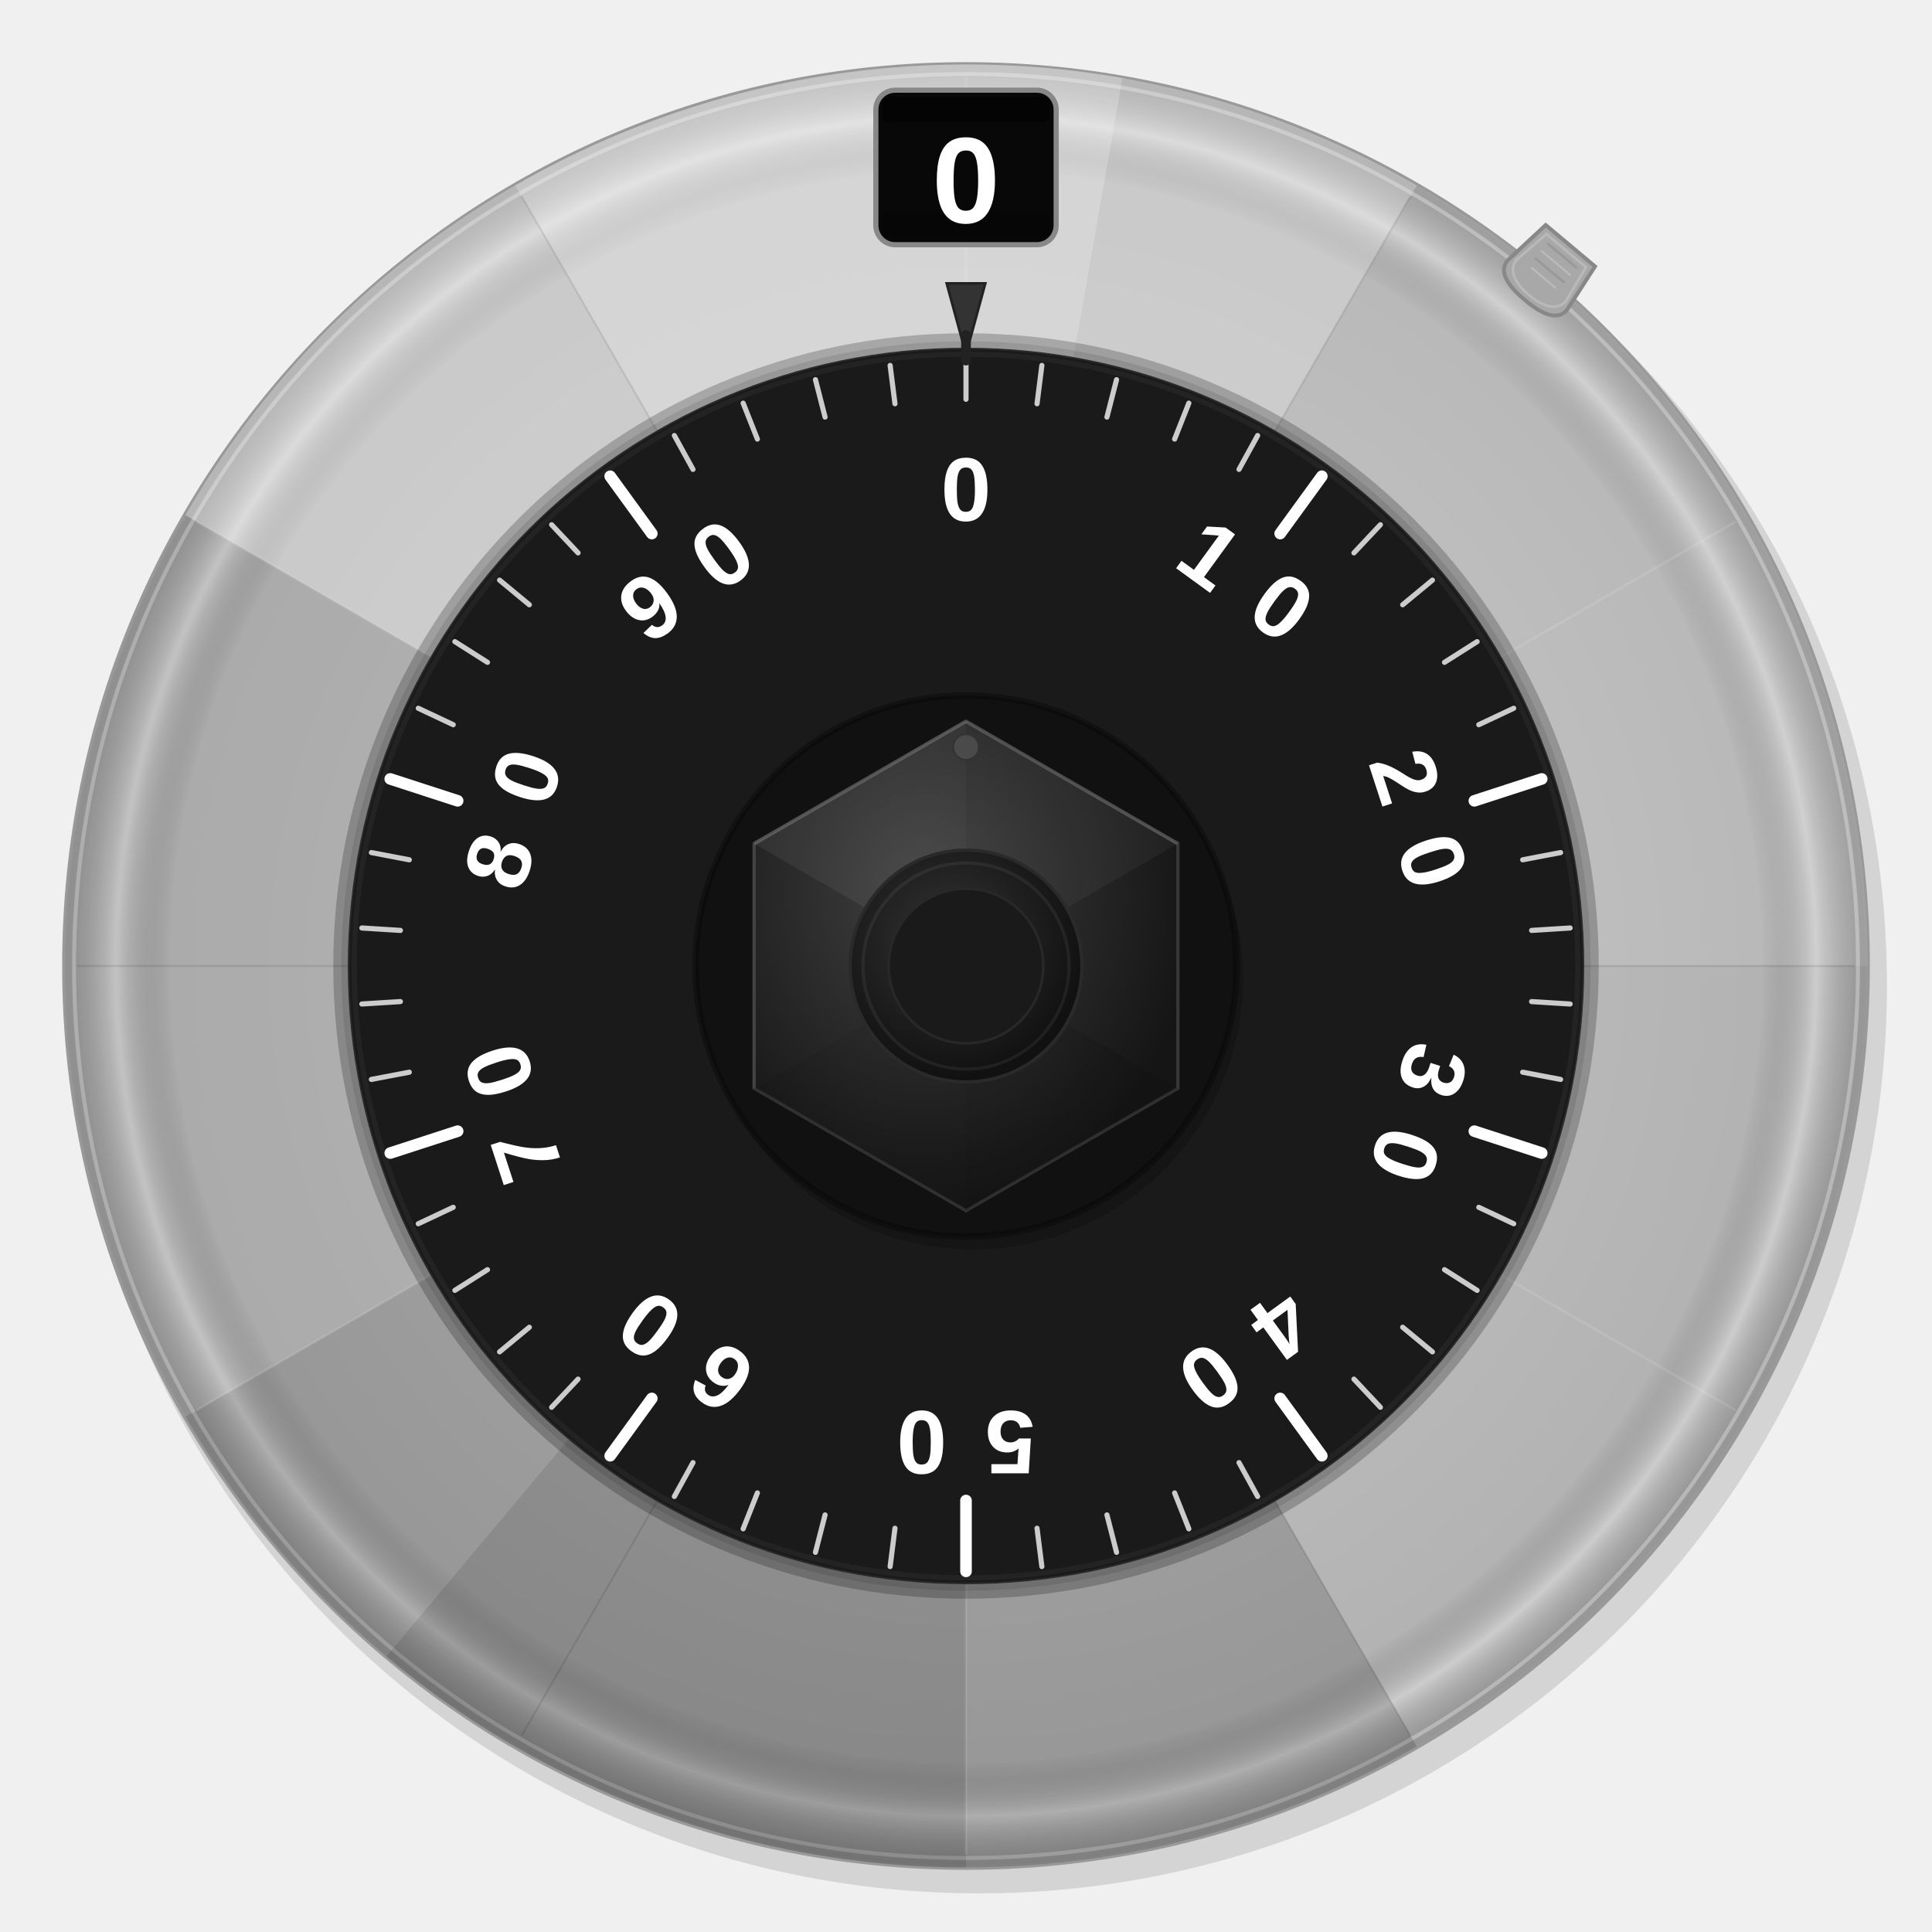
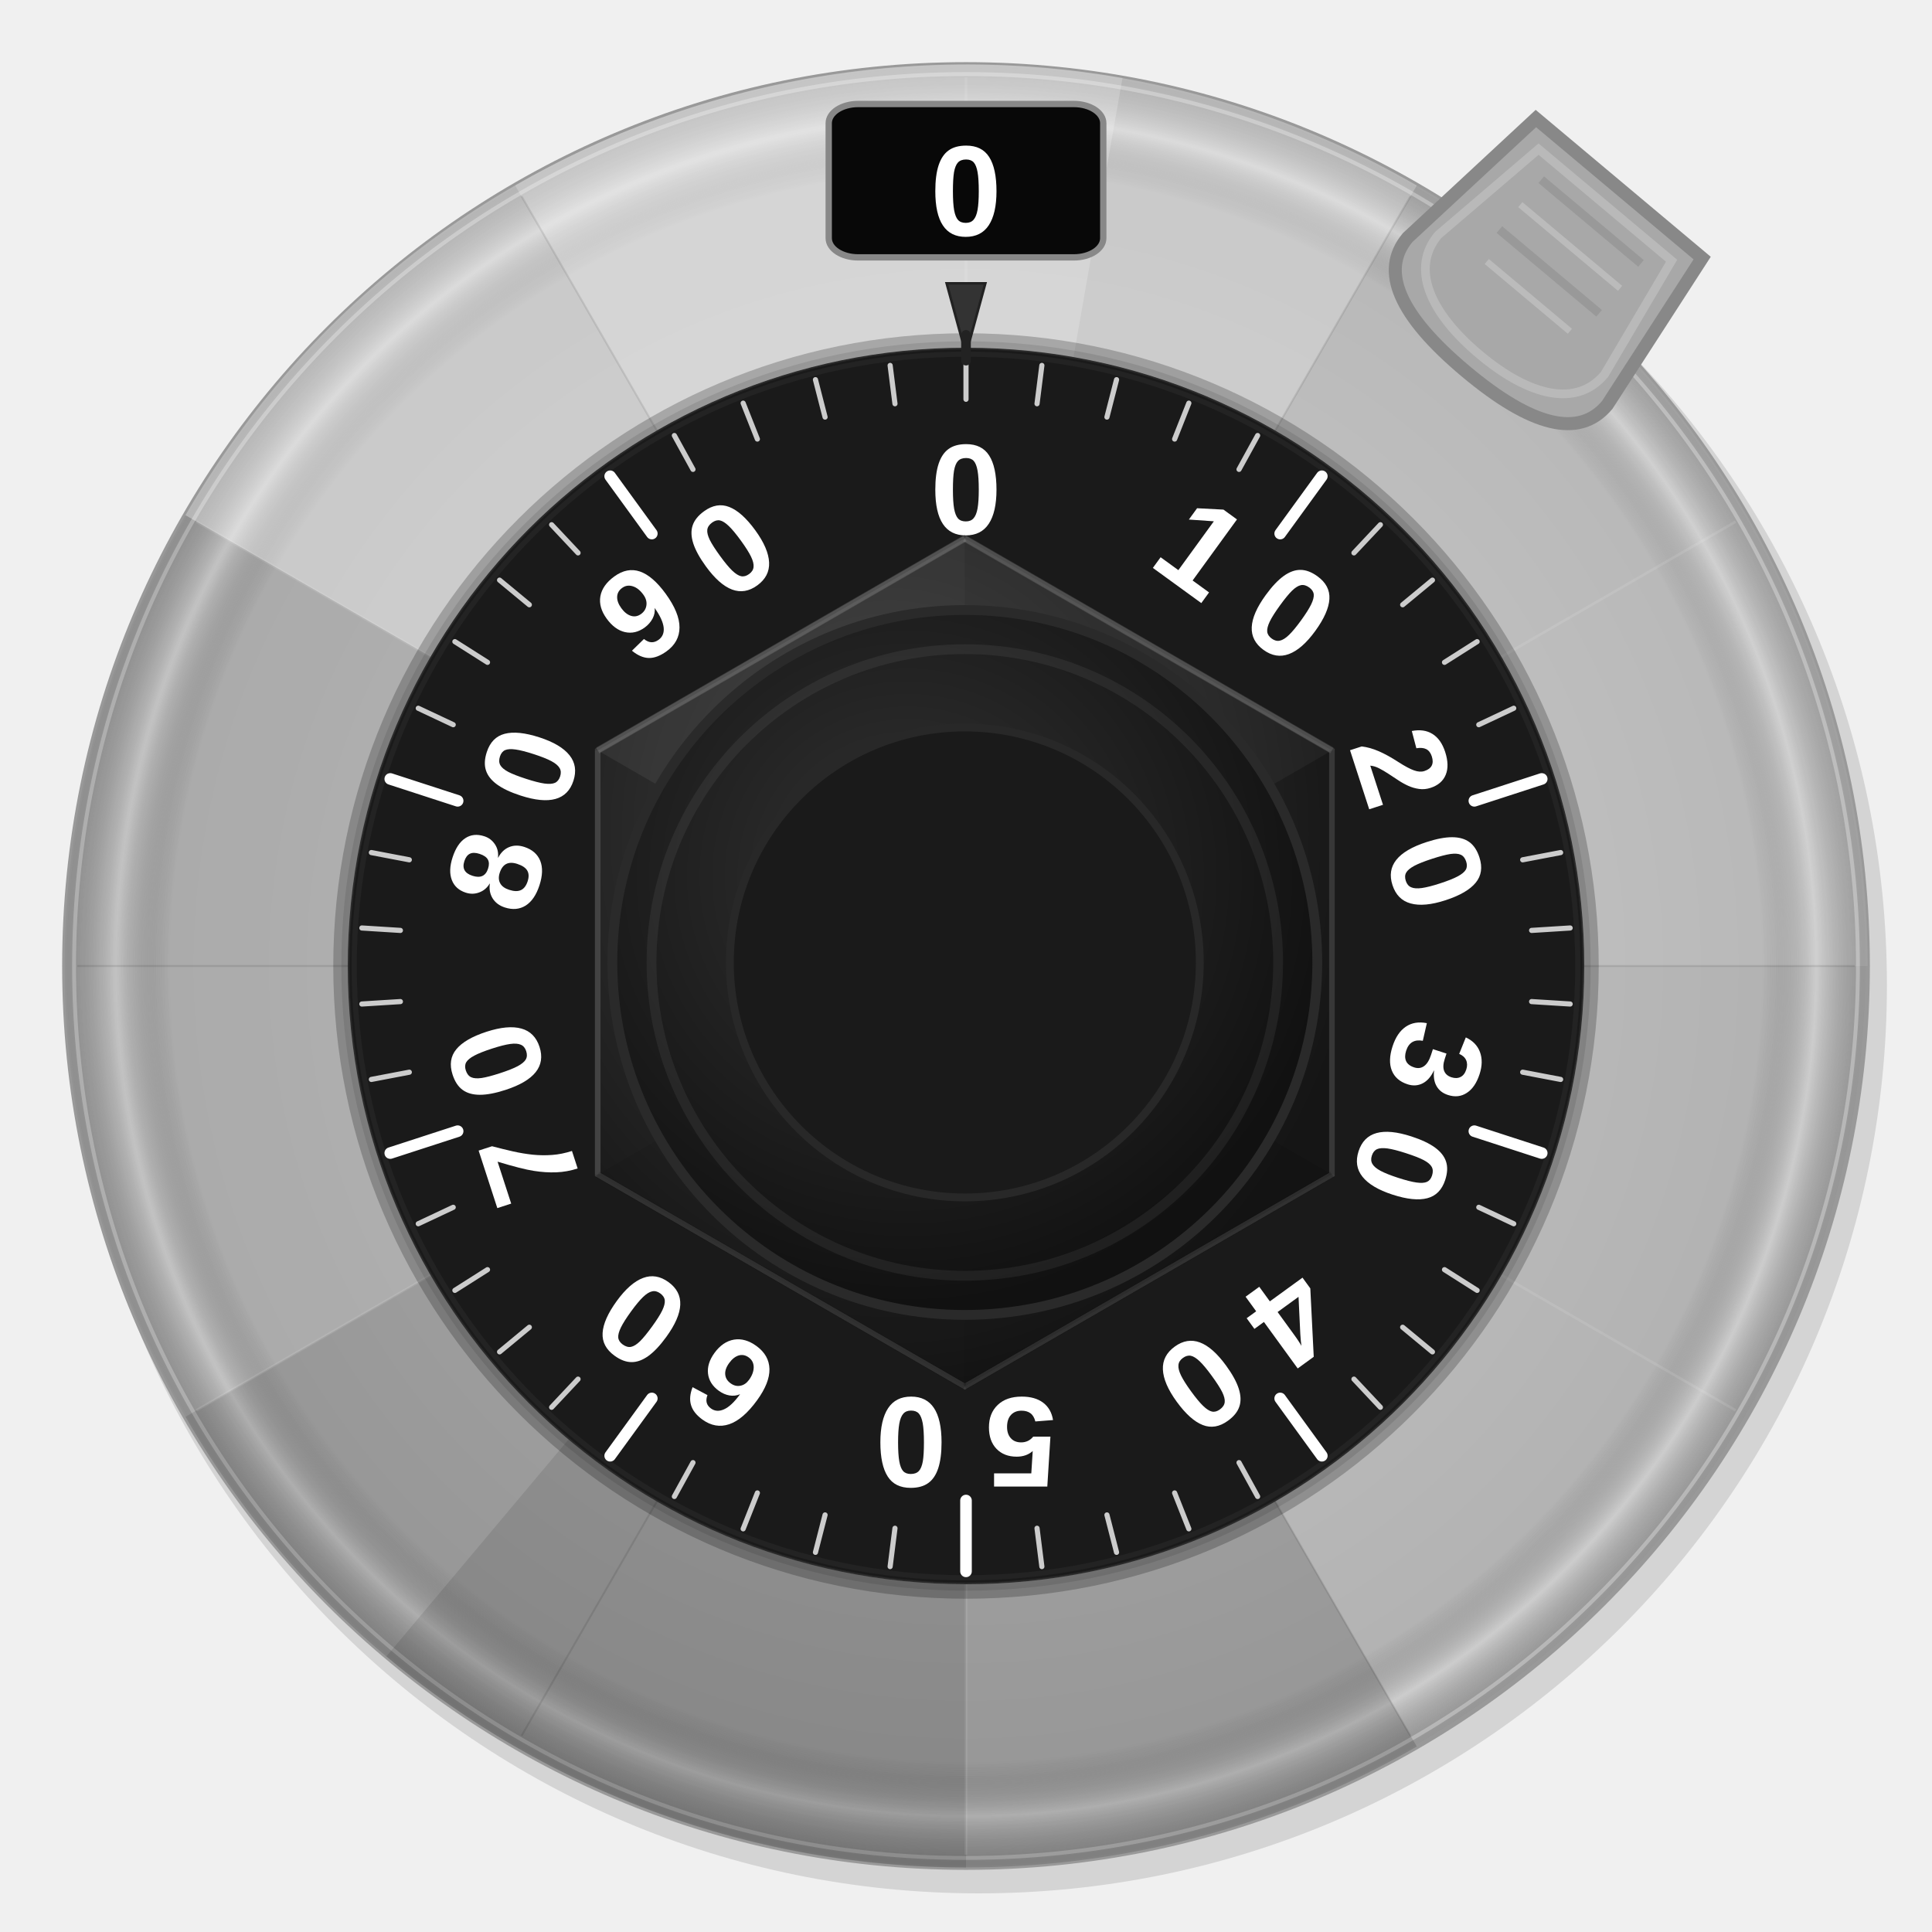
- <svg xmlns="http://www.w3.org/2000/svg" viewBox="0 0 300 300" width="300" height="300">
-   <defs>
+ <svg xmlns="http://www.w3.org/2000/svg" viewBox="0 0 300 300" width="300" height="300" version="1.1" id="svg138">
+   <defs id="defs25">
    <radialGradient id="vd-metal" cx="50%" cy="50%" r="50%">
-       <stop offset="0%" stop-color="#c8c8c8" />
-       <stop offset="100%" stop-color="#b0b0b0" />
+       <stop offset="0%" stop-color="#c8c8c8" id="stop1" />
+       <stop offset="100%" stop-color="#b0b0b0" id="stop2" />
    </radialGradient>
    <radialGradient id="vd-bevel" cx="50%" cy="50%" r="50%">
-       <stop offset="88%" stop-color="#000000" stop-opacity="0" />
-       <stop offset="94%" stop-color="rgb(255,255,255)" stop-opacity="0.35" />
-       <stop offset="100%" stop-color="rgb(0,0,0)" stop-opacity="0.15" />
+       <stop offset="88%" stop-color="#000000" stop-opacity="0" id="stop3" />
+       <stop offset="94%" stop-color="rgb(255,255,255)" stop-opacity="0.35" id="stop4" />
+       <stop offset="100%" stop-color="rgb(0,0,0)" stop-opacity="0.15" id="stop5" />
    </radialGradient>
    <linearGradient id="vd-coneSpec1" x1="0%" y1="0%" x2="100%" y2="100%">
-       <stop offset="0%" stop-color="rgb(255,255,255)" stop-opacity="0.55" />
-       <stop offset="12%" stop-color="rgb(255,255,255)" stop-opacity="0.35" />
-       <stop offset="30%" stop-color="rgb(255,255,255)" stop-opacity="0.12" />
-       <stop offset="48%" stop-color="#000000" stop-opacity="0" />
-       <stop offset="65%" stop-color="rgb(0,0,0)" stop-opacity="0.05" />
-       <stop offset="82%" stop-color="rgb(0,0,0)" stop-opacity="0.12" />
-       <stop offset="100%" stop-color="rgb(0,0,0)" stop-opacity="0.20" />
+       <stop offset="0%" stop-color="rgb(255,255,255)" stop-opacity="0.55" id="stop6" />
+       <stop offset="12%" stop-color="rgb(255,255,255)" stop-opacity="0.35" id="stop7" />
+       <stop offset="30%" stop-color="rgb(255,255,255)" stop-opacity="0.12" id="stop8" />
+       <stop offset="48%" stop-color="#000000" stop-opacity="0" id="stop9" />
+       <stop offset="65%" stop-color="rgb(0,0,0)" stop-opacity="0.05" id="stop10" />
+       <stop offset="82%" stop-color="rgb(0,0,0)" stop-opacity="0.12" id="stop11" />
+       <stop offset="100%" stop-color="rgb(0,0,0)" stop-opacity="0.20" id="stop12" />
    </linearGradient>
    <linearGradient id="vd-coneSpec2" x1="100%" y1="0%" x2="0%" y2="100%">
-       <stop offset="0%" stop-color="rgb(255,255,255)" stop-opacity="0.18" />
-       <stop offset="20%" stop-color="rgb(255,255,255)" stop-opacity="0.06" />
-       <stop offset="45%" stop-color="#000000" stop-opacity="0" />
-       <stop offset="70%" stop-color="rgb(0,0,0)" stop-opacity="0.04" />
-       <stop offset="100%" stop-color="rgb(0,0,0)" stop-opacity="0.10" />
+       <stop offset="0%" stop-color="rgb(255,255,255)" stop-opacity="0.18" id="stop13" />
+       <stop offset="20%" stop-color="rgb(255,255,255)" stop-opacity="0.06" id="stop14" />
+       <stop offset="45%" stop-color="#000000" stop-opacity="0" id="stop15" />
+       <stop offset="70%" stop-color="rgb(0,0,0)" stop-opacity="0.04" id="stop16" />
+       <stop offset="100%" stop-color="rgb(0,0,0)" stop-opacity="0.10" id="stop17" />
    </linearGradient>
    <radialGradient id="vd-coneInner" cx="50%" cy="50%" r="50%">
-       <stop offset="55%" stop-color="rgb(0,0,0)" stop-opacity="0.10" />
-       <stop offset="68%" stop-color="#000000" stop-opacity="0" />
-       <stop offset="100%" stop-color="#000000" stop-opacity="0" />
-     </radialGradient>
-     <radialGradient id="vd-knob" cx="40%" cy="35%" r="65%">
-       <stop offset="0%" stop-color="#404040" />
-       <stop offset="50%" stop-color="#2a2a2a" />
-       <stop offset="100%" stop-color="#151515" />
-     </radialGradient>
-     <radialGradient id="vd-cap" cx="42%" cy="38%" r="60%">
-       <stop offset="0%" stop-color="#333" />
-       <stop offset="100%" stop-color="#111" />
+       <stop offset="55%" stop-color="rgb(0,0,0)" stop-opacity="0.10" id="stop18" />
+       <stop offset="68%" stop-color="#000000" stop-opacity="0" id="stop19" />
+       <stop offset="100%" stop-color="#000000" stop-opacity="0" id="stop20" />
+     </radialGradient>
+     <radialGradient id="vd-knob" cx="154.082" cy="128.884" r="46.315" gradientTransform="scale(0.9304788,1.074715)" fx="154.082" fy="128.884" gradientUnits="userSpaceOnUse">
+       <stop offset="0%" stop-color="#404040" id="stop21" />
+       <stop offset="50%" stop-color="#2a2a2a" id="stop22" />
+       <stop offset="100%" stop-color="#151515" id="stop23" />
+     </radialGradient>
+     <radialGradient id="vd-cap" cx="147.08" cy="145.62" r="21.9" fx="147.08" fy="145.62" gradientUnits="userSpaceOnUse">
+       <stop offset="0%" stop-color="#333" id="stop24" />
+       <stop offset="100%" stop-color="#111" id="stop25" />
    </radialGradient>
    <mask id="vd-ringMask">
-       <rect width="300" height="300" fill="white" />
-       <circle cx="150" cy="150" r="96" fill="black" />
+       <rect width="300" height="300" fill="white" id="rect25" />
+       <circle cx="150" cy="150" r="96" fill="black" id="circle25" />
    </mask>
    <line id="vd-majTick" x1="150" y1="56" x2="150" y2="67" stroke="#ffffff" stroke-width="1.8" stroke-linecap="round" />
    <line id="vd-minTick" x1="150" y1="56" x2="150" y2="62" stroke="#cccccc" stroke-width="0.8" stroke-linecap="round" />
  </defs>
-   <g id="GyratoryBlackDisk">
-     <circle cx="150" cy="150" r="96" fill="#1a1a1a" />
-     <circle cx="150" cy="150" r="96" fill="none" stroke="#2a2a2a" stroke-width="0.5" />
-     <circle cx="150" cy="150" r="95" fill="none" stroke="rgb(255,255,255)" stroke-opacity="0.04" stroke-width="0.8" />
-     <use href="#vd-minTick" />
-     <use href="#vd-majTick" transform="rotate(36,150,150)" />
-     <use href="#vd-majTick" transform="rotate(72,150,150)" />
-     <use href="#vd-majTick" transform="rotate(108,150,150)" />
-     <use href="#vd-majTick" transform="rotate(144,150,150)" />
-     <use href="#vd-majTick" transform="rotate(180,150,150)" />
-     <use href="#vd-majTick" transform="rotate(216,150,150)" />
-     <use href="#vd-majTick" transform="rotate(252,150,150)" />
-     <use href="#vd-majTick" transform="rotate(288,150,150)" />
-     <use href="#vd-majTick" transform="rotate(324,150,150)" />
-     <use href="#vd-minTick" transform="rotate(7.2,150,150)" />
-     <use href="#vd-minTick" transform="rotate(14.4,150,150)" />
-     <use href="#vd-minTick" transform="rotate(21.6,150,150)" />
-     <use href="#vd-minTick" transform="rotate(28.8,150,150)" />
-     <use href="#vd-minTick" transform="rotate(43.2,150,150)" />
-     <use href="#vd-minTick" transform="rotate(50.4,150,150)" />
-     <use href="#vd-minTick" transform="rotate(57.6,150,150)" />
-     <use href="#vd-minTick" transform="rotate(64.8,150,150)" />
-     <use href="#vd-minTick" transform="rotate(79.2,150,150)" />
-     <use href="#vd-minTick" transform="rotate(86.4,150,150)" />
-     <use href="#vd-minTick" transform="rotate(93.6,150,150)" />
-     <use href="#vd-minTick" transform="rotate(100.8,150,150)" />
-     <use href="#vd-minTick" transform="rotate(115.2,150,150)" />
-     <use href="#vd-minTick" transform="rotate(122.4,150,150)" />
-     <use href="#vd-minTick" transform="rotate(129.6,150,150)" />
-     <use href="#vd-minTick" transform="rotate(136.8,150,150)" />
-     <use href="#vd-minTick" transform="rotate(151.2,150,150)" />
-     <use href="#vd-minTick" transform="rotate(158.4,150,150)" />
-     <use href="#vd-minTick" transform="rotate(165.6,150,150)" />
-     <use href="#vd-minTick" transform="rotate(172.8,150,150)" />
-     <use href="#vd-minTick" transform="rotate(187.2,150,150)" />
-     <use href="#vd-minTick" transform="rotate(194.4,150,150)" />
-     <use href="#vd-minTick" transform="rotate(201.6,150,150)" />
-     <use href="#vd-minTick" transform="rotate(208.8,150,150)" />
-     <use href="#vd-minTick" transform="rotate(223.2,150,150)" />
-     <use href="#vd-minTick" transform="rotate(230.4,150,150)" />
-     <use href="#vd-minTick" transform="rotate(237.6,150,150)" />
-     <use href="#vd-minTick" transform="rotate(244.8,150,150)" />
-     <use href="#vd-minTick" transform="rotate(259.2,150,150)" />
-     <use href="#vd-minTick" transform="rotate(266.4,150,150)" />
-     <use href="#vd-minTick" transform="rotate(273.6,150,150)" />
-     <use href="#vd-minTick" transform="rotate(280.8,150,150)" />
-     <use href="#vd-minTick" transform="rotate(295.2,150,150)" />
-     <use href="#vd-minTick" transform="rotate(302.4,150,150)" />
-     <use href="#vd-minTick" transform="rotate(309.6,150,150)" />
-     <use href="#vd-minTick" transform="rotate(316.8,150,150)" />
-     <use href="#vd-minTick" transform="rotate(331.2,150,150)" />
-     <use href="#vd-minTick" transform="rotate(338.4,150,150)" />
-     <use href="#vd-minTick" transform="rotate(345.6,150,150)" />
-     <use href="#vd-minTick" transform="rotate(352.8,150,150)" />
-     <g font-family="'DIN Bold','Futura Bold','Futura','Univers 55','Helvetica Neue',Arial,sans-serif" font-weight="bold" font-size="14" fill="#ffffff" dominant-baseline="central">
-       <text x="150" y="76" text-anchor="middle">0</text>
-       <g transform="rotate(36,150,150)">
-         <text x="147" y="76" text-anchor="end">1</text>
-         <text x="153" y="76" text-anchor="start">0</text>
-       </g>
-       <g transform="rotate(72,150,150)">
-         <text x="147" y="76" text-anchor="end">2</text>
-         <text x="153" y="76" text-anchor="start">0</text>
-       </g>
-       <g transform="rotate(108,150,150)">
-         <text x="147" y="76" text-anchor="end">3</text>
-         <text x="153" y="76" text-anchor="start">0</text>
-       </g>
-       <g transform="rotate(144,150,150)">
-         <text x="147" y="76" text-anchor="end">4</text>
-         <text x="153" y="76" text-anchor="start">0</text>
-       </g>
-       <g transform="rotate(180,150,150)">
-         <text x="147" y="76" text-anchor="end">5</text>
-         <text x="153" y="76" text-anchor="start">0</text>
-       </g>
-       <g transform="rotate(216,150,150)">
-         <text x="147" y="76" text-anchor="end">6</text>
-         <text x="153" y="76" text-anchor="start">0</text>
-       </g>
-       <g transform="rotate(252,150,150)">
-         <text x="147" y="76" text-anchor="end">7</text>
-         <text x="153" y="76" text-anchor="start">0</text>
-       </g>
-       <g transform="rotate(288,150,150)">
-         <text x="147" y="76" text-anchor="end">8</text>
-         <text x="153" y="76" text-anchor="start">0</text>
-       </g>
-       <g transform="rotate(324,150,150)">
-         <text x="147" y="76" text-anchor="end">9</text>
-         <text x="153" y="76" text-anchor="start">0</text>
-       </g>
-     </g>
-   </g>
-   <g id="FixedSilverOuterDisk">
-     <g mask="url(#vd-ringMask)">
-       <circle cx="152" cy="153" r="141" fill="rgb(0,0,0)" fill-opacity="0.12" />
-       <circle cx="150" cy="150" r="140" fill="url(#vd-metal)" />
-       <circle cx="150" cy="150" r="140" fill="url(#vd-bevel)" />
-       <circle cx="150" cy="150" r="140" fill="none" stroke="#999" stroke-width="0.7" />
-       <circle cx="150" cy="150" r="138.5" fill="none" stroke="rgb(255,255,255)" stroke-opacity="0.3" stroke-width="0.6" />
-       <path d="M 66.9,102 L 28.8,80 A 140,140 0 0,1 220,28.8 L 198,66.9 A 96,96 0 0,0 66.9,102 Z" fill="rgb(255,255,255)" fill-opacity="0.30" />
-       <path d="M 102,66.9 L 80,28.8 A 140,140 0 0,1 174.3,12.1 L 166.7,55.4 A 96,96 0 0,0 102,66.9 Z" fill="rgb(255,255,255)" fill-opacity="0.20" />
-       <path d="M 198,66.9 L 220,28.8 A 140,140 0 0,1 290,150 L 246,150 A 96,96 0 0,0 198,66.9 Z" fill="rgb(255,255,255)" fill-opacity="0.08" />
-       <path d="M 198,233.1 L 220,271.2 A 140,140 0 0,1 28.8,220 L 66.9,198 A 96,96 0 0,0 198,233.1 Z" fill="rgb(0,0,0)" fill-opacity="0.15" />
-       <path d="M 150,246 L 150,290 A 140,140 0 0,1 60.0,257.2 L 88.3,223.5 A 96,96 0 0,0 150,246 Z" fill="rgb(0,0,0)" fill-opacity="0.10" />
-       <path d="M 66.9,198 L 28.8,220 A 140,140 0 0,1 28.8,80 L 66.9,102 A 96,96 0 0,0 66.9,198 Z" fill="rgb(0,0,0)" fill-opacity="0.05" />
-       <g stroke-linecap="butt" opacity="0.10">
-         <line x1="150" y1="12" x2="150" y2="96" transform="rotate(0,150,150)" stroke="#fff" stroke-width="0.4" />
-         <line x1="150" y1="12" x2="150" y2="96" transform="rotate(30,150,150)" stroke="#000" stroke-width="0.3" />
-         <line x1="150" y1="12" x2="150" y2="96" transform="rotate(60,150,150)" stroke="#fff" stroke-width="0.4" />
-         <line x1="150" y1="12" x2="150" y2="96" transform="rotate(90,150,150)" stroke="#000" stroke-width="0.3" />
-         <line x1="150" y1="12" x2="150" y2="96" transform="rotate(120,150,150)" stroke="#fff" stroke-width="0.4" />
-         <line x1="150" y1="12" x2="150" y2="96" transform="rotate(150,150,150)" stroke="#000" stroke-width="0.3" />
-         <line x1="150" y1="12" x2="150" y2="96" transform="rotate(180,150,150)" stroke="#fff" stroke-width="0.4" />
-         <line x1="150" y1="12" x2="150" y2="96" transform="rotate(210,150,150)" stroke="#000" stroke-width="0.3" />
-         <line x1="150" y1="12" x2="150" y2="96" transform="rotate(240,150,150)" stroke="#fff" stroke-width="0.4" />
-         <line x1="150" y1="12" x2="150" y2="96" transform="rotate(270,150,150)" stroke="#000" stroke-width="0.3" />
-         <line x1="150" y1="12" x2="150" y2="96" transform="rotate(300,150,150)" stroke="#fff" stroke-width="0.4" />
-         <line x1="150" y1="12" x2="150" y2="96" transform="rotate(330,150,150)" stroke="#000" stroke-width="0.3" />
-       </g>
-       <circle cx="150" cy="150" r="140" fill="url(#vd-coneInner)" />
-       <circle cx="150" cy="150" r="97" fill="none" stroke="rgb(0,0,0)" stroke-opacity="0.22" stroke-width="2.5" />
-       <circle cx="150" cy="150" r="96.5" fill="none" stroke="rgb(0,0,0)" stroke-opacity="0.10" stroke-width="1" />
-     </g>
-     <rect x="136" y="14" width="28" height="24" rx="3" ry="3" fill="#080808" stroke="#888" stroke-width="0.8" />
-     <rect x="137" y="15" width="26" height="4" rx="1" fill="rgb(0,0,0)" fill-opacity="0.5" />
-     <rect x="137" y="33" width="26" height="4" rx="1" fill="rgb(0,0,0)" fill-opacity="0.3" />
-     <text id="counterDigit" x="150" y="28" text-anchor="middle" dominant-baseline="central" font-family="'DIN Bold','Futura Bold','Futura','Helvetica Neue',Arial,sans-serif" font-size="19" font-weight="bold" fill="#ffffff">0</text>
-     <polygon points="150,55 147,44 153,44" fill="#333" stroke="#222" stroke-width="0.4" />
-     <line x1="150" y1="52" x2="150" y2="56" stroke="#222" stroke-width="1.5" stroke-linecap="round" />
-   </g>
-   <g id="ClickableBrakeLever">
-     <g transform="rotate(40,150,150)">
-       <path d="M145,4 L155,4 L156,12 C156,14 154,15 150,15 C146,15 144,14 144,12 Z" fill="#a8a8a8" stroke="#888" stroke-width="0.6" />
-       <path d="M146,5 L154,5 L155,11 C155,13 153,14 150,14 C147,14 145,13 145,11 Z" fill="none" stroke="rgb(255,255,255)" stroke-opacity="0.2" stroke-width="0.4" />
-       <line x1="147" y1="6" x2="153" y2="6" stroke="#999" stroke-width="0.4" />
-       <line x1="147" y1="7.5" x2="153" y2="7.5" stroke="#bbb" stroke-width="0.3" />
-       <line x1="147" y1="9" x2="153" y2="9" stroke="#999" stroke-width="0.4" />
-       <line x1="147.5" y1="10.5" x2="152.5" y2="10.5" stroke="#bbb" stroke-width="0.3" />
-     </g>
-   </g>
-   <g id="CentralHexKnob">
-     <circle cx="151" cy="152" r="42" fill="rgb(0,0,0)" fill-opacity="0.2" />
-     <circle cx="150" cy="150" r="42" fill="#111" />
-     <circle cx="150" cy="150" r="42" fill="none" stroke="rgb(0,0,0)" stroke-opacity="0.3" stroke-width="1" />
-     <polygon points="150,112 182.9,131 182.9,169 150,188 117.1,169 117.1,131" fill="url(#vd-knob)" stroke="#3a3a3a" stroke-width="0.5" />
-     <polygon points="150,112 117.1,131 150,150" fill="rgb(255,255,255)" fill-opacity="0.06" />
-     <polygon points="150,112 182.9,131 150,150" fill="rgb(255,255,255)" fill-opacity="0.04" />
-     <polygon points="117.1,169 150,188 150,150" fill="rgb(0,0,0)" fill-opacity="0.06" />
-     <polygon points="182.9,169 150,188 150,150" fill="rgb(0,0,0)" fill-opacity="0.1" />
-     <line x1="117.1" y1="131" x2="150" y2="112" stroke="rgb(255,255,255)" stroke-opacity="0.12" stroke-width="0.6" />
-     <line x1="150" y1="112" x2="182.9" y2="131" stroke="rgb(255,255,255)" stroke-opacity="0.1" stroke-width="0.6" />
-     <line x1="182.9" y1="169" x2="150" y2="188" stroke="rgb(0,0,0)" stroke-opacity="0.15" stroke-width="0.6" />
-     <line x1="150" y1="188" x2="117.1" y2="169" stroke="rgb(0,0,0)" stroke-opacity="0.15" stroke-width="0.6" />
-     <line x1="182.9" y1="131" x2="182.9" y2="169" stroke="rgb(0,0,0)" stroke-opacity="0.05" stroke-width="0.5" />
-     <line x1="117.1" y1="131" x2="117.1" y2="169" stroke="rgb(255,255,255)" stroke-opacity="0.05" stroke-width="0.5" />
-     <circle cx="150" cy="150" r="18" fill="url(#vd-cap)" stroke="#2a2a2a" stroke-width="0.5" />
-     <circle cx="150" cy="150" r="16" fill="none" stroke="rgb(255,255,255)" stroke-opacity="0.06" stroke-width="0.5" />
-     <circle cx="150" cy="150" r="12" fill="#1a1a1a" stroke="#282828" stroke-width="0.4" />
-     <circle cx="150" cy="116" r="2" fill="#4a4a4a" stroke="#333" stroke-width="0.3" />
+   <g id="GyratoryBlackDisk" style="display:inline">
+     <circle cx="150" cy="150" r="96" fill="#1a1a1a" id="circle26" />
+     <circle cx="150" cy="150" r="96" fill="none" stroke="#2a2a2a" stroke-width="0.5" id="circle27" />
+     <circle cx="150" cy="150" r="95" fill="none" stroke="#ffffff" stroke-opacity="0.04" stroke-width="0.8" id="circle28" />
+     <use href="#vd-minTick" id="use28" />
+     <use href="#vd-majTick" transform="rotate(36,150,150)" id="use29" />
+     <use href="#vd-majTick" transform="rotate(72,150,150)" id="use30" />
+     <use href="#vd-majTick" transform="rotate(108,150,150)" id="use31" />
+     <use href="#vd-majTick" transform="rotate(144,150,150)" id="use32" />
+     <use href="#vd-majTick" transform="rotate(180,150,150)" id="use33" />
+     <use href="#vd-majTick" transform="rotate(-144,150,150)" id="use34" />
+     <use href="#vd-majTick" transform="rotate(-108,150,150)" id="use35" />
+     <use href="#vd-majTick" transform="rotate(-72,150,150)" id="use36" />
+     <use href="#vd-majTick" transform="rotate(-36,150,150)" id="use37" />
+     <use href="#vd-minTick" transform="rotate(7.2,150,150)" id="use38" />
+     <use href="#vd-minTick" transform="rotate(14.4,150,150)" id="use39" />
+     <use href="#vd-minTick" transform="rotate(21.6,150,150)" id="use40" />
+     <use href="#vd-minTick" transform="rotate(28.8,150,150)" id="use41" />
+     <use href="#vd-minTick" transform="rotate(43.2,150,150)" id="use42" />
+     <use href="#vd-minTick" transform="rotate(50.4,150,150)" id="use43" />
+     <use href="#vd-minTick" transform="rotate(57.6,150,150)" id="use44" />
+     <use href="#vd-minTick" transform="rotate(64.8,150,150)" id="use45" />
+     <use href="#vd-minTick" transform="rotate(79.2,150,150)" id="use46" />
+     <use href="#vd-minTick" transform="rotate(86.4,150,150)" id="use47" />
+     <use href="#vd-minTick" transform="rotate(93.6,150,150)" id="use48" />
+     <use href="#vd-minTick" transform="rotate(100.8,150,150)" id="use49" />
+     <use href="#vd-minTick" transform="rotate(115.2,150,150)" id="use50" />
+     <use href="#vd-minTick" transform="rotate(122.4,150,150)" id="use51" />
+     <use href="#vd-minTick" transform="rotate(129.6,150,150)" id="use52" />
+     <use href="#vd-minTick" transform="rotate(136.8,150,150)" id="use53" />
+     <use href="#vd-minTick" transform="rotate(151.2,150,150)" id="use54" />
+     <use href="#vd-minTick" transform="rotate(158.4,150,150)" id="use55" />
+     <use href="#vd-minTick" transform="rotate(165.6,150,150)" id="use56" />
+     <use href="#vd-minTick" transform="rotate(172.8,150,150)" id="use57" />
+     <use href="#vd-minTick" transform="rotate(-172.8,150,150)" id="use58" />
+     <use href="#vd-minTick" transform="rotate(-165.6,150,150)" id="use59" />
+     <use href="#vd-minTick" transform="rotate(-158.4,150,150)" id="use60" />
+     <use href="#vd-minTick" transform="rotate(-151.2,150,150)" id="use61" />
+     <use href="#vd-minTick" transform="rotate(-136.8,150,150)" id="use62" />
+     <use href="#vd-minTick" transform="rotate(-129.6,150,150)" id="use63" />
+     <use href="#vd-minTick" transform="rotate(-122.4,150,150)" id="use64" />
+     <use href="#vd-minTick" transform="rotate(-115.2,150,150)" id="use65" />
+     <use href="#vd-minTick" transform="rotate(-100.8,150,150)" id="use66" />
+     <use href="#vd-minTick" transform="rotate(-93.6,150,150)" id="use67" />
+     <use href="#vd-minTick" transform="rotate(-86.4,150,150)" id="use68" />
+     <use href="#vd-minTick" transform="rotate(-79.2,150,150)" id="use69" />
+     <use href="#vd-minTick" transform="rotate(-64.8,150,150)" id="use70" />
+     <use href="#vd-minTick" transform="rotate(-57.6,150,150)" id="use71" />
+     <use href="#vd-minTick" transform="rotate(-50.4,150,150)" id="use72" />
+     <use href="#vd-minTick" transform="rotate(-43.2,150,150)" id="use73" />
+     <use href="#vd-minTick" transform="rotate(-28.8,150,150)" id="use74" />
+     <use href="#vd-minTick" transform="rotate(-21.6,150,150)" id="use75" />
+     <use href="#vd-minTick" transform="rotate(-14.4,150,150)" id="use76" />
+     <use href="#vd-minTick" transform="rotate(-7.2,150,150)" id="use77" />
+     <g font-family="'DIN Bold', 'Futura Bold', Futura, 'Univers 55', 'Helvetica Neue', Arial, sans-serif" font-weight="bold" font-size="14px" fill="#ffffff" dominant-baseline="central" id="g96">
+       <text x="150" y="76" text-anchor="middle" id="text77" style="-inkscape-font-specification:'DIN Bold, Futura Bold, Futura, Helvetica Neue, Arial, sans-serif, Bold';font-family:'DIN Bold', 'Futura Bold', Futura, 'Helvetica Neue', Arial, sans-serif;font-weight:bold;font-style:normal;font-stretch:normal;font-variant:normal;font-size:20px;font-variant-ligatures:normal;font-variant-caps:normal;font-variant-numeric:normal;font-variant-east-asian:normal">0</text>
+       <g transform="rotate(36,150,150)" id="g79">
+         <text x="147" y="76" text-anchor="end" id="text78" style="-inkscape-font-specification:'DIN Bold, Futura Bold, Futura, Helvetica Neue, Arial, sans-serif, Bold';font-family:'DIN Bold', 'Futura Bold', Futura, 'Helvetica Neue', Arial, sans-serif;font-weight:bold;font-style:normal;font-stretch:normal;font-variant:normal;font-size:20px;font-variant-ligatures:normal;font-variant-caps:normal;font-variant-numeric:normal;font-variant-east-asian:normal">1</text>
+         <text x="153" y="76" text-anchor="start" id="text79" style="-inkscape-font-specification:'DIN Bold, Futura Bold, Futura, Helvetica Neue, Arial, sans-serif, Bold';font-family:'DIN Bold', 'Futura Bold', Futura, 'Helvetica Neue', Arial, sans-serif;font-weight:bold;font-style:normal;font-stretch:normal;font-variant:normal;font-size:20px;font-variant-ligatures:normal;font-variant-caps:normal;font-variant-numeric:normal;font-variant-east-asian:normal">0</text>
+       </g>
+       <g transform="rotate(72,150,150)" id="g81">
+         <text x="147" y="76" text-anchor="end" id="text80" style="-inkscape-font-specification:'DIN Bold, Futura Bold, Futura, Helvetica Neue, Arial, sans-serif, Bold';font-family:'DIN Bold', 'Futura Bold', Futura, 'Helvetica Neue', Arial, sans-serif;font-weight:bold;font-style:normal;font-stretch:normal;font-variant:normal;font-size:20px;font-variant-ligatures:normal;font-variant-caps:normal;font-variant-numeric:normal;font-variant-east-asian:normal">2</text>
+         <text x="153" y="76" text-anchor="start" id="text81" style="-inkscape-font-specification:'DIN Bold, Futura Bold, Futura, Helvetica Neue, Arial, sans-serif, Bold';font-family:'DIN Bold', 'Futura Bold', Futura, 'Helvetica Neue', Arial, sans-serif;font-weight:bold;font-style:normal;font-stretch:normal;font-variant:normal;font-size:20px;font-variant-ligatures:normal;font-variant-caps:normal;font-variant-numeric:normal;font-variant-east-asian:normal">0</text>
+       </g>
+       <g transform="rotate(108,150,150)" id="g83">
+         <text x="147" y="76" text-anchor="end" id="text82" style="-inkscape-font-specification:'DIN Bold, Futura Bold, Futura, Helvetica Neue, Arial, sans-serif, Bold';font-family:'DIN Bold', 'Futura Bold', Futura, 'Helvetica Neue', Arial, sans-serif;font-weight:bold;font-style:normal;font-stretch:normal;font-variant:normal;font-size:20px;font-variant-ligatures:normal;font-variant-caps:normal;font-variant-numeric:normal;font-variant-east-asian:normal">3</text>
+         <text x="153" y="76" text-anchor="start" id="text83" style="-inkscape-font-specification:'DIN Bold, Futura Bold, Futura, Helvetica Neue, Arial, sans-serif, Bold';font-family:'DIN Bold', 'Futura Bold', Futura, 'Helvetica Neue', Arial, sans-serif;font-weight:bold;font-style:normal;font-stretch:normal;font-variant:normal;font-size:20px;font-variant-ligatures:normal;font-variant-caps:normal;font-variant-numeric:normal;font-variant-east-asian:normal">0</text>
+       </g>
+       <g transform="rotate(144,150,150)" id="g85">
+         <text x="147" y="76" text-anchor="end" id="text84" style="-inkscape-font-specification:'DIN Bold, Futura Bold, Futura, Helvetica Neue, Arial, sans-serif, Bold';font-family:'DIN Bold', 'Futura Bold', Futura, 'Helvetica Neue', Arial, sans-serif;font-weight:bold;font-style:normal;font-stretch:normal;font-variant:normal;font-size:20px;font-variant-ligatures:normal;font-variant-caps:normal;font-variant-numeric:normal;font-variant-east-asian:normal">4</text>
+         <text x="153" y="76" text-anchor="start" id="text85" style="-inkscape-font-specification:'DIN Bold, Futura Bold, Futura, Helvetica Neue, Arial, sans-serif, Bold';font-family:'DIN Bold', 'Futura Bold', Futura, 'Helvetica Neue', Arial, sans-serif;font-weight:bold;font-style:normal;font-stretch:normal;font-variant:normal;font-size:20px;font-variant-ligatures:normal;font-variant-caps:normal;font-variant-numeric:normal;font-variant-east-asian:normal">0</text>
+       </g>
+       <g transform="rotate(180,150,150)" id="g87">
+         <text x="147" y="76" text-anchor="end" id="text86" style="-inkscape-font-specification:'DIN Bold, Futura Bold, Futura, Helvetica Neue, Arial, sans-serif, Bold';font-family:'DIN Bold', 'Futura Bold', Futura, 'Helvetica Neue', Arial, sans-serif;font-weight:bold;font-style:normal;font-stretch:normal;font-variant:normal;font-size:20px;font-variant-ligatures:normal;font-variant-caps:normal;font-variant-numeric:normal;font-variant-east-asian:normal">5</text>
+         <text x="153" y="76" text-anchor="start" id="text87" style="-inkscape-font-specification:'DIN Bold, Futura Bold, Futura, Helvetica Neue, Arial, sans-serif, Bold';font-family:'DIN Bold', 'Futura Bold', Futura, 'Helvetica Neue', Arial, sans-serif;font-weight:bold;font-style:normal;font-stretch:normal;font-variant:normal;font-size:20px;font-variant-ligatures:normal;font-variant-caps:normal;font-variant-numeric:normal;font-variant-east-asian:normal">0</text>
+       </g>
+       <g transform="rotate(-144,150,150)" id="g89">
+         <text x="147" y="76" text-anchor="end" id="text88" style="-inkscape-font-specification:'DIN Bold, Futura Bold, Futura, Helvetica Neue, Arial, sans-serif, Bold';font-family:'DIN Bold', 'Futura Bold', Futura, 'Helvetica Neue', Arial, sans-serif;font-weight:bold;font-style:normal;font-stretch:normal;font-variant:normal;font-size:20px;font-variant-ligatures:normal;font-variant-caps:normal;font-variant-numeric:normal;font-variant-east-asian:normal">6</text>
+         <text x="153" y="76" text-anchor="start" id="text89" style="-inkscape-font-specification:'DIN Bold, Futura Bold, Futura, Helvetica Neue, Arial, sans-serif, Bold';font-family:'DIN Bold', 'Futura Bold', Futura, 'Helvetica Neue', Arial, sans-serif;font-weight:bold;font-style:normal;font-stretch:normal;font-variant:normal;font-size:20px;font-variant-ligatures:normal;font-variant-caps:normal;font-variant-numeric:normal;font-variant-east-asian:normal">0</text>
+       </g>
+       <g transform="rotate(-108,150,150)" id="g91">
+         <text x="147" y="76" text-anchor="end" id="text90" style="-inkscape-font-specification:'DIN Bold, Futura Bold, Futura, Helvetica Neue, Arial, sans-serif, Bold';font-family:'DIN Bold', 'Futura Bold', Futura, 'Helvetica Neue', Arial, sans-serif;font-weight:bold;font-style:normal;font-stretch:normal;font-variant:normal;font-size:20px;font-variant-ligatures:normal;font-variant-caps:normal;font-variant-numeric:normal;font-variant-east-asian:normal">7</text>
+         <text x="153" y="76" text-anchor="start" id="text91" style="-inkscape-font-specification:'DIN Bold, Futura Bold, Futura, Helvetica Neue, Arial, sans-serif, Bold';font-family:'DIN Bold', 'Futura Bold', Futura, 'Helvetica Neue', Arial, sans-serif;font-weight:bold;font-style:normal;font-stretch:normal;font-variant:normal;font-size:20px;font-variant-ligatures:normal;font-variant-caps:normal;font-variant-numeric:normal;font-variant-east-asian:normal">0</text>
+       </g>
+       <g transform="rotate(-72,150,150)" id="g93">
+         <text x="147" y="76" text-anchor="end" id="text92" style="-inkscape-font-specification:'DIN Bold, Futura Bold, Futura, Helvetica Neue, Arial, sans-serif, Bold';font-family:'DIN Bold', 'Futura Bold', Futura, 'Helvetica Neue', Arial, sans-serif;font-weight:bold;font-style:normal;font-stretch:normal;font-variant:normal;font-size:20px;font-variant-ligatures:normal;font-variant-caps:normal;font-variant-numeric:normal;font-variant-east-asian:normal">8</text>
+         <text x="153" y="76" text-anchor="start" id="text93" style="-inkscape-font-specification:'DIN Bold, Futura Bold, Futura, Helvetica Neue, Arial, sans-serif, Bold';font-family:'DIN Bold', 'Futura Bold', Futura, 'Helvetica Neue', Arial, sans-serif;font-weight:bold;font-style:normal;font-stretch:normal;font-variant:normal;font-size:20px;font-variant-ligatures:normal;font-variant-caps:normal;font-variant-numeric:normal;font-variant-east-asian:normal">0</text>
+       </g>
+       <g transform="rotate(-36,150,150)" id="g95">
+         <text x="147" y="76" text-anchor="end" id="text94" style="-inkscape-font-specification:'DIN Bold, Futura Bold, Futura, Helvetica Neue, Arial, sans-serif, Bold';font-family:'DIN Bold', 'Futura Bold', Futura, 'Helvetica Neue', Arial, sans-serif;font-weight:bold;font-style:normal;font-stretch:normal;font-variant:normal;font-size:20px;font-variant-ligatures:normal;font-variant-caps:normal;font-variant-numeric:normal;font-variant-east-asian:normal">9</text>
+         <text x="153" y="76" text-anchor="start" id="text95" style="-inkscape-font-specification:'DIN Bold, Futura Bold, Futura, Helvetica Neue, Arial, sans-serif, Bold';font-family:'DIN Bold', 'Futura Bold', Futura, 'Helvetica Neue', Arial, sans-serif;font-weight:bold;font-style:normal;font-stretch:normal;font-variant:normal;font-size:20px;font-variant-ligatures:normal;font-variant-caps:normal;font-variant-numeric:normal;font-variant-east-asian:normal">0</text>
+       </g>
+     </g>
+   </g>
+   <g id="FixedSilverOuterDisk" style="display:inline">
+     <g mask="url(#vd-ringMask)" id="g118">
+       <circle cx="152" cy="153" r="141" fill="#000000" fill-opacity="0.12" id="circle96" />
+       <circle cx="150" cy="150" r="140" fill="url(#vd-metal)" id="circle97" />
+       <circle cx="150" cy="150" r="140" fill="url(#vd-bevel)" id="circle98" />
+       <circle cx="150" cy="150" r="140" fill="none" stroke="#999999" stroke-width="0.7" id="circle99" />
+       <circle cx="150" cy="150" r="138.5" fill="none" stroke="#ffffff" stroke-opacity="0.3" stroke-width="0.6" id="circle100" />
+       <path d="M 66.9,102 28.8,80 A 140,140 0 0 1 220,28.8 L 198,66.9 A 96,96 0 0 0 66.9,102 Z" fill="#ffffff" fill-opacity="0.3" id="path100" />
+       <path d="M 102,66.9 80,28.8 a 140,140 0 0 1 94.3,-16.7 l -7.6,43.3 A 96,96 0 0 0 102,66.9 Z" fill="#ffffff" fill-opacity="0.2" id="path101" />
+       <path d="M 198,66.9 220,28.8 A 140,140 0 0 1 290,150 H 246 A 96,96 0 0 0 198,66.9 Z" fill="#ffffff" fill-opacity="0.08" id="path102" />
+       <path d="m 198,233.1 22,38.1 A 140,140 0 0 1 28.8,220 L 66.9,198 A 96,96 0 0 0 198,233.1 Z" fill="#000000" fill-opacity="0.15" id="path103" />
+       <path d="m 150,246 v 44 A 140,140 0 0 1 60,257.2 L 88.3,223.5 A 96,96 0 0 0 150,246 Z" fill="#000000" fill-opacity="0.1" id="path104" />
+       <path d="m 66.9,198 -38.1,22 a 140,140 0 0 1 0,-140 l 38.1,22 a 96,96 0 0 0 0,96 z" fill="#000000" fill-opacity="0.05" id="path105" />
+       <g stroke-linecap="butt" opacity="0.1" id="g116">
+         <line x1="150" y1="12" x2="150" y2="96" stroke="#ffffff" stroke-width="0.4" id="line105" />
+         <line x1="150" y1="12" x2="150" y2="96" transform="rotate(30,150,150)" stroke="#000000" stroke-width="0.3" id="line106" />
+         <line x1="150" y1="12" x2="150" y2="96" transform="rotate(60,150,150)" stroke="#ffffff" stroke-width="0.4" id="line107" />
+         <line x1="150" y1="12" x2="150" y2="96" transform="rotate(90,150,150)" stroke="#000000" stroke-width="0.3" id="line108" />
+         <line x1="150" y1="12" x2="150" y2="96" transform="rotate(120,150,150)" stroke="#ffffff" stroke-width="0.4" id="line109" />
+         <line x1="150" y1="12" x2="150" y2="96" transform="rotate(150,150,150)" stroke="#000000" stroke-width="0.3" id="line110" />
+         <line x1="150" y1="12" x2="150" y2="96" transform="rotate(180,150,150)" stroke="#ffffff" stroke-width="0.4" id="line111" />
+         <line x1="150" y1="12" x2="150" y2="96" transform="rotate(-150,150,150)" stroke="#000000" stroke-width="0.3" id="line112" />
+         <line x1="150" y1="12" x2="150" y2="96" transform="rotate(-120,150,150)" stroke="#ffffff" stroke-width="0.4" id="line113" />
+         <line x1="150" y1="12" x2="150" y2="96" transform="rotate(-90,150,150)" stroke="#000000" stroke-width="0.3" id="line114" />
+         <line x1="150" y1="12" x2="150" y2="96" transform="rotate(-60,150,150)" stroke="#ffffff" stroke-width="0.4" id="line115" />
+         <line x1="150" y1="12" x2="150" y2="96" transform="rotate(-30,150,150)" stroke="#000000" stroke-width="0.3" id="line116" />
+       </g>
+       <circle cx="150" cy="150" r="140" fill="url(#vd-coneInner)" id="circle116" />
+       <circle cx="150" cy="150" r="97" fill="none" stroke="#000000" stroke-opacity="0.22" stroke-width="2.5" id="circle117" />
+       <circle cx="150" cy="150" r="96.5" fill="none" stroke="#000000" stroke-opacity="0.1" stroke-width="1" id="circle118" />
+     </g>
+     <rect x="128.684" y="16.149" width="42.631" height="23.817" rx="4.568" ry="2.977" fill="#080808" stroke="#888888" stroke-width="0.983" id="rect118" />
+     <rect x="137" y="15" width="26" height="4" rx="1" fill="#000000" fill-opacity="0.5" id="rect119" style="display:none" />
+     <rect x="137" y="33" width="26" height="4" rx="1" fill="#000000" fill-opacity="0.3" id="rect120" style="display:none" />
+     <text id="counterDigit" x="150" y="29.646" text-anchor="middle" dominant-baseline="central" font-family="'DIN Bold', 'Futura Bold', Futura, 'Helvetica Neue', Arial, sans-serif" font-size="19px" font-weight="bold" fill="#ffffff" style="font-style:normal;font-variant:normal;font-weight:bold;font-stretch:normal;font-size:20px;font-family:'DIN Bold', 'Futura Bold', Futura, 'Helvetica Neue', Arial, sans-serif;-inkscape-font-specification:'DIN Bold, Futura Bold, Futura, Helvetica Neue, Arial, sans-serif, Bold';font-variant-ligatures:normal;font-variant-caps:normal;font-variant-numeric:normal;font-variant-east-asian:normal">0</text>
+     <polygon points="153,44 150,55 147,44 " fill="#333333" stroke="#222222" stroke-width="0.4" id="polygon120" />
+     <line x1="150" y1="52" x2="150" y2="56" stroke="#222222" stroke-width="1.5" stroke-linecap="round" id="line120" />
+   </g>
+   <g id="ClickableBrakeLever" style="display:inline" transform="matrix(3.370568,0,0,3.370568,-570.5008,-99.37324)">
+     <g transform="rotate(40,150,150)" id="g124">
+       <path d="m 145,4 h 10 l 1,8 c 0,2 -2,3 -6,3 -4,0 -6,-1 -6,-3 z" fill="#a8a8a8" stroke="#888888" stroke-width="0.6" id="path120" />
+       <path d="m 146,5 h 8 l 1,6 c 0,2 -2,3 -5,3 -3,0 -5,-1 -5,-3 z" fill="none" stroke="#ffffff" stroke-opacity="0.2" stroke-width="0.4" id="path121" />
+       <line x1="147" y1="6" x2="153" y2="6" stroke="#999999" stroke-width="0.4" id="line121" />
+       <line x1="147" y1="7.5" x2="153" y2="7.5" stroke="#bbbbbb" stroke-width="0.3" id="line122" />
+       <line x1="147" y1="9" x2="153" y2="9" stroke="#999999" stroke-width="0.4" id="line123" />
+       <line x1="147.5" y1="10.5" x2="152.5" y2="10.5" stroke="#bbbbbb" stroke-width="0.3" id="line124" />
+     </g>
+   </g>
+   <g id="CentralHexKnob" style="display:inline" transform="matrix(1.732653,0,0,1.732653,-110.0811,-110.4474)">
+     <circle cx="151" cy="152" r="42" fill="#000000" fill-opacity="0.2" id="circle124" style="display:none" />
+     <circle cx="150" cy="150" r="42" fill="#111111" id="circle125" style="display:none" />
+     <circle cx="150" cy="150" r="42" fill="none" stroke="#000000" stroke-opacity="0.3" stroke-width="1" id="circle126" style="display:none" />
+     <polygon points="150,188 117.1,169 117.1,131 150,112 182.9,131 182.9,169 " fill="url(#vd-knob)" stroke="#3a3a3a" stroke-width="0.5" id="polygon126" style="fill:url(#vd-knob)" />
+     <polygon points="150,112 117.1,131 150,150 " fill="#ffffff" fill-opacity="0.06" id="polygon127" />
+     <polygon points="150,112 182.9,131 150,150 " fill="#ffffff" fill-opacity="0.04" id="polygon128" />
+     <polygon points="117.1,169 150,188 150,150 " fill="#000000" fill-opacity="0.06" id="polygon129" />
+     <polygon points="182.9,169 150,188 150,150 " fill="#000000" fill-opacity="0.1" id="polygon130" />
+     <line x1="117.1" y1="131" x2="150" y2="112" stroke="#ffffff" stroke-opacity="0.12" stroke-width="0.6" id="line130" />
+     <line x1="150" y1="112" x2="182.9" y2="131" stroke="#ffffff" stroke-opacity="0.1" stroke-width="0.6" id="line131" />
+     <line x1="182.9" y1="169" x2="150" y2="188" stroke="#000000" stroke-opacity="0.15" stroke-width="0.6" id="line132" />
+     <line x1="150" y1="188" x2="117.1" y2="169" stroke="#000000" stroke-opacity="0.15" stroke-width="0.6" id="line133" />
+     <line x1="182.9" y1="131" x2="182.9" y2="169" stroke="#000000" stroke-opacity="0.05" stroke-width="0.5" id="line134" style="display:inline" />
+     <line x1="117.1" y1="131" x2="117.1" y2="169" stroke="#ffffff" stroke-opacity="0.05" stroke-width="0.5" id="line135" style="display:inline" />
+     <g id="g138" transform="matrix(1.754827,0,0,1.754827,-113.224,-113.224)">
+       <circle cx="150" cy="150" r="18" fill="url(#vd-cap)" stroke="#2a2a2a" stroke-width="0.5" id="circle135" style="display:inline;fill:url(#vd-cap)" />
+       <circle cx="150" cy="150" r="16" fill="none" stroke="#ffffff" stroke-opacity="0.06" stroke-width="0.5" id="circle136" style="display:inline" />
+       <circle cx="150" cy="150" r="12" fill="#1a1a1a" stroke="#282828" stroke-width="0.4" id="circle137" style="display:inline" />
+     </g>
+     <circle cx="150" cy="116" r="2" fill="#4a4a4a" stroke="#333333" stroke-width="0.3" id="circle138" style="display:none" />
  </g>
</svg>
